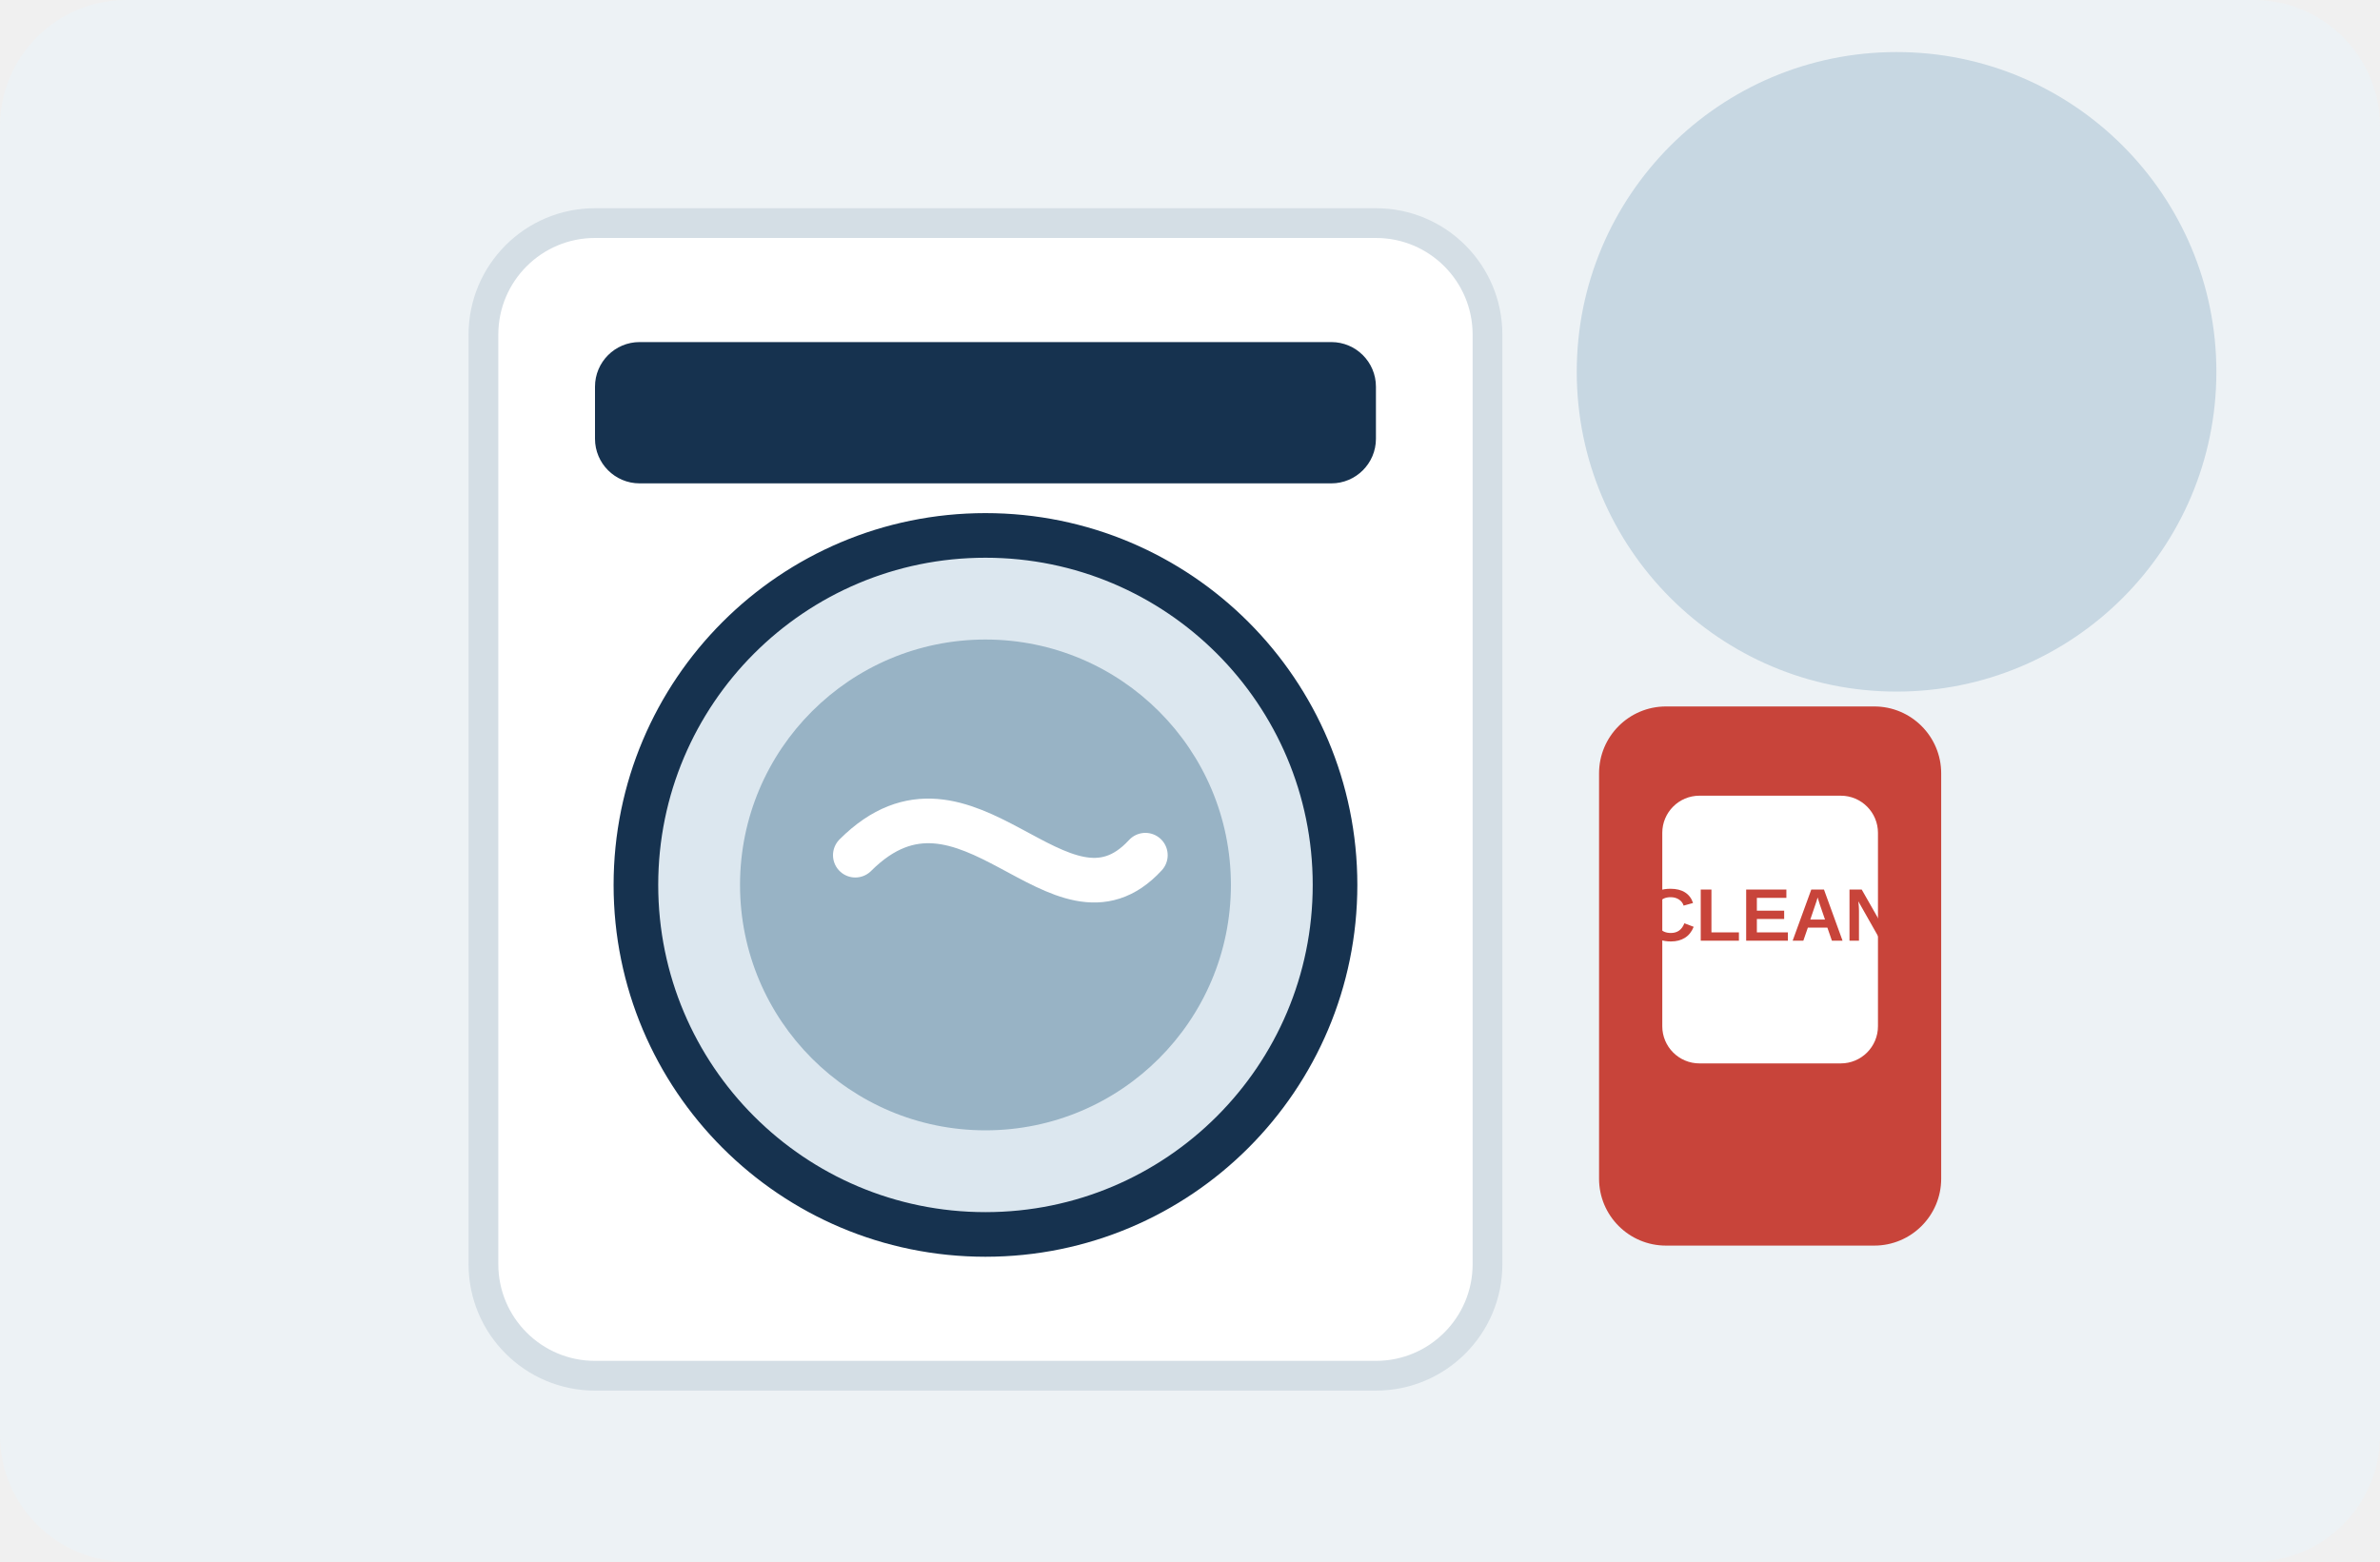
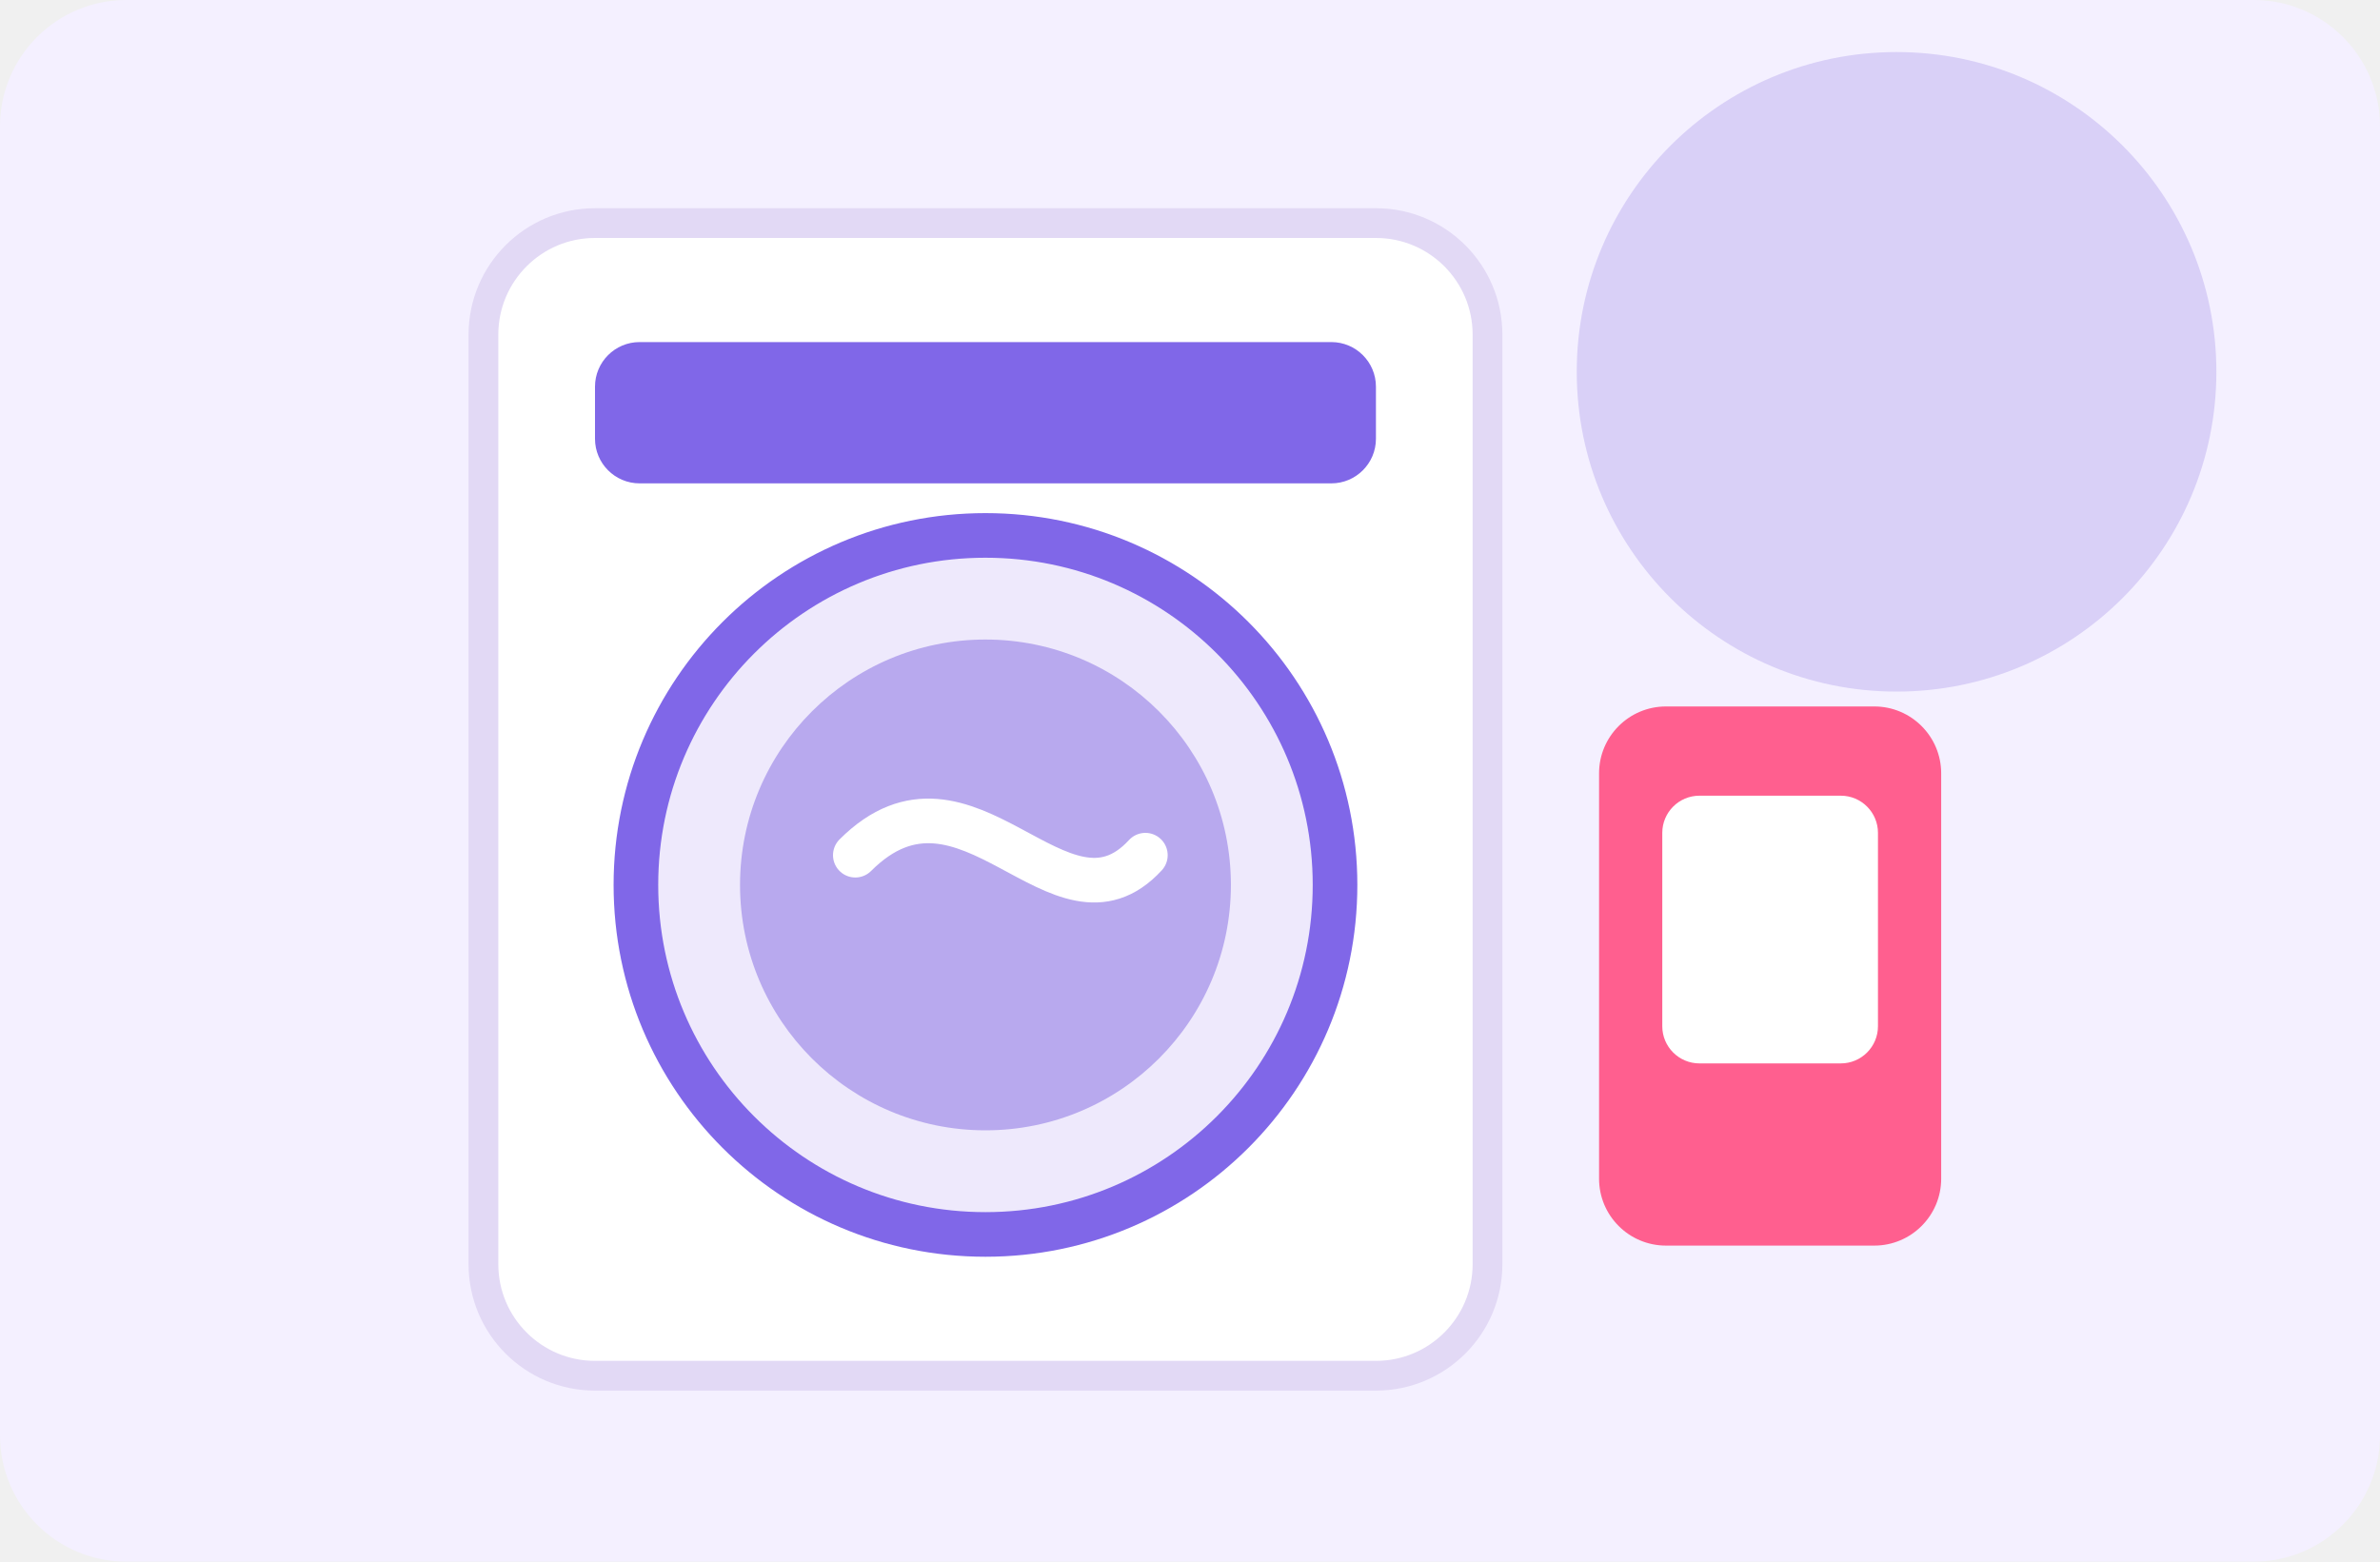
<svg xmlns="http://www.w3.org/2000/svg" viewBox="0 0 640 420">
-   <rect width="640" height="420" rx="34" fill="#EDF2F5" />
-   <circle cx="510" cy="100" r="86" fill="#C7D7E2" />
-   <rect x="130" y="60" width="270" height="310" rx="30" fill="#fff" stroke="#D4DEE5" stroke-width="8" />
-   <rect x="160" y="92" width="210" height="38" rx="12" fill="#16324F" />
-   <circle cx="265" cy="238" r="94" fill="#DCE7EF" stroke="#16324F" stroke-width="12" />
-   <circle cx="265" cy="238" r="66" fill="#98B3C5" />
+   <rect width="640" height="420" rx="34" fill="#f4f0ff" />
+   <circle cx="510" cy="100" r="86" fill="#d9d0f7" />
+   <rect x="130" y="60" width="270" height="310" rx="30" fill="#fff" stroke="#e2d9f5" stroke-width="8" />
+   <rect x="160" y="92" width="210" height="38" rx="12" fill="#8067e8" />
+   <circle cx="265" cy="238" r="94" fill="#eee9fc" stroke="#8067e8" stroke-width="12" />
+   <circle cx="265" cy="238" r="66" fill="#b8a9ee" />
  <path d="M230 230c30-30 55 25 78 0" fill="none" stroke="#fff" stroke-width="12" stroke-linecap="round" />
-   <rect x="430" y="190" width="92" height="145" rx="18" fill="#C8443A" />
+   <rect x="430" y="190" width="92" height="145" rx="18" fill="#ff5f8f" />
  <rect x="447" y="214" width="58" height="72" rx="10" fill="#fff" />
-   <text x="476" y="253" text-anchor="middle" font-family="Arial" font-size="20" font-weight="700" fill="#C8443A">CLEAN</text>
</svg>
